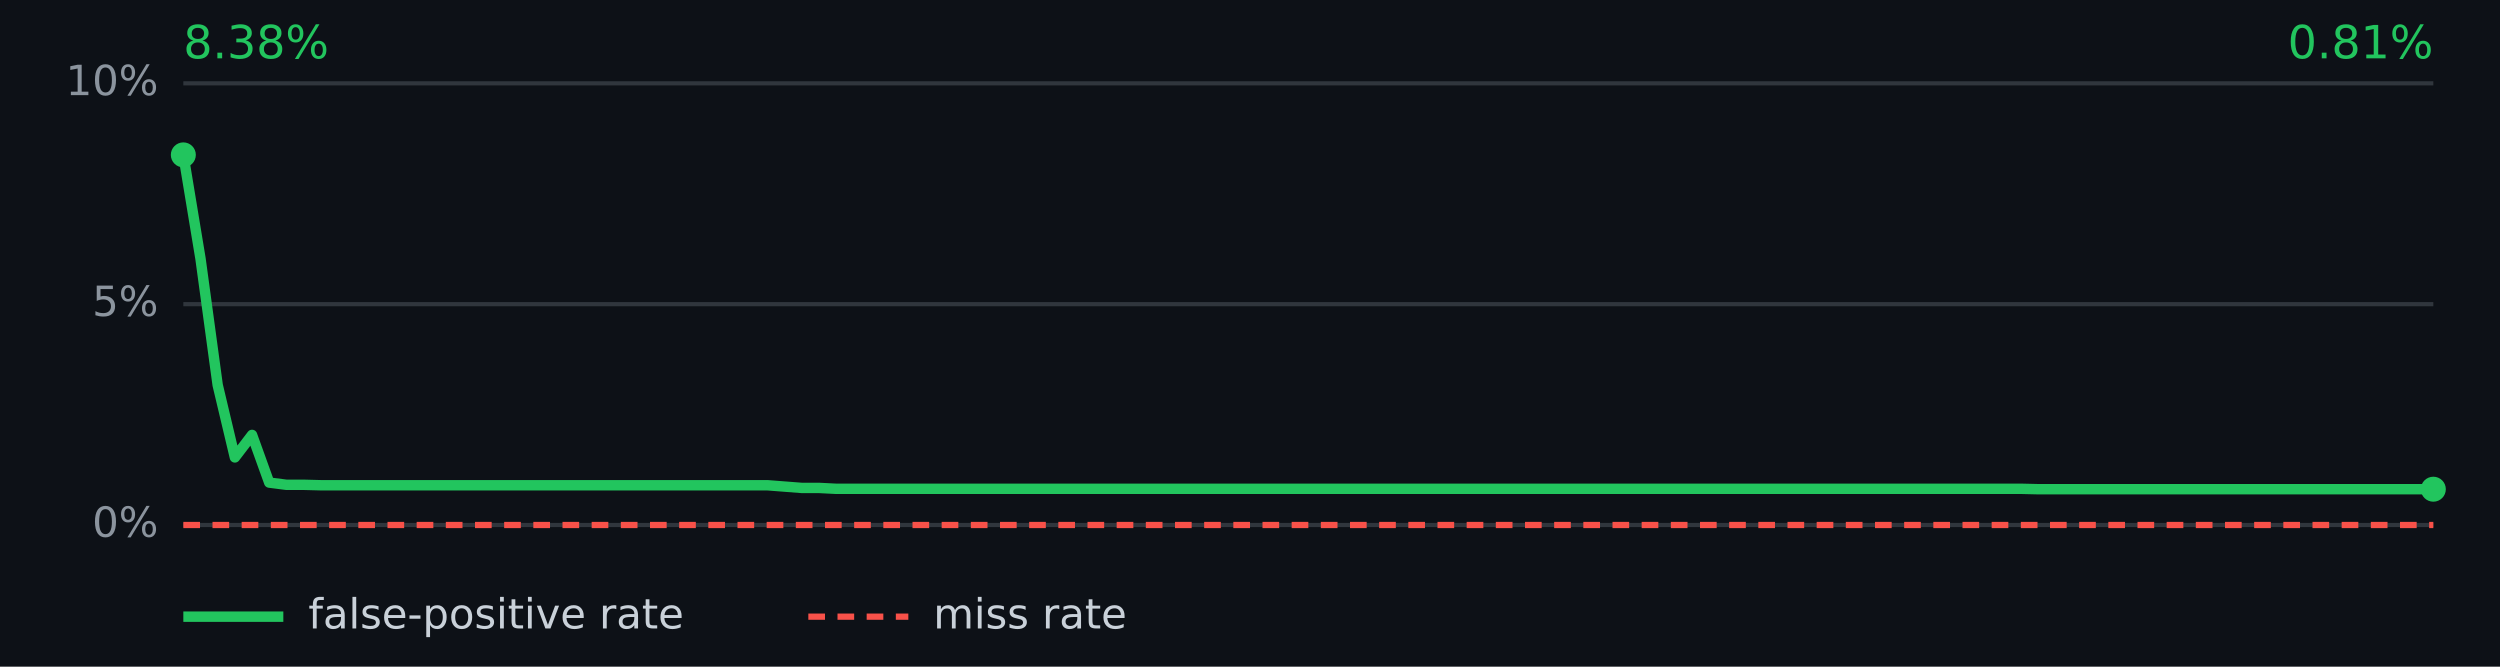
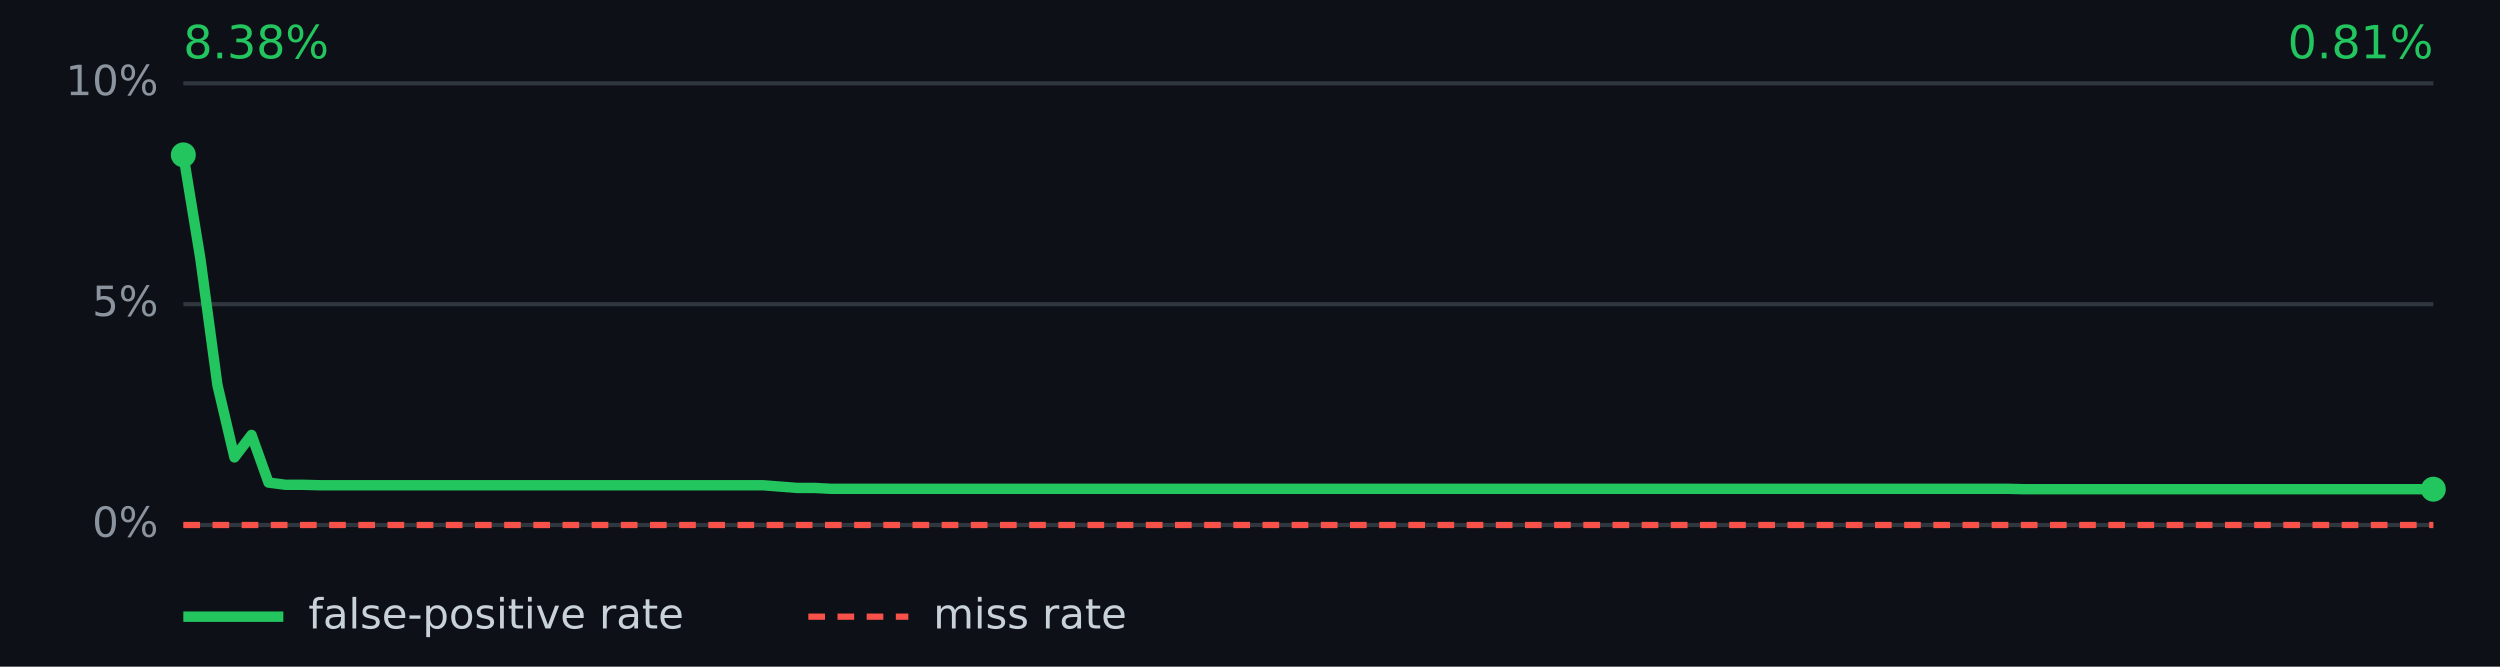
<svg xmlns="http://www.w3.org/2000/svg" width="600" height="160" role="img" aria-label="false-positive rate trend: 8.38% to 0.81%">
  <rect width="100%" height="160" fill="#0d1117" />
  <line x1="44" y1="20.00" x2="584" y2="20.00" stroke="#30363d" stroke-width="1" />
  <text x="38" y="20.00" font-family="Verdana,Geneva,DejaVu Sans,sans-serif" font-size="10" fill="#8b949e" text-anchor="end" dominant-baseline="middle">10%</text>
  <line x1="44" y1="73.00" x2="584" y2="73.00" stroke="#30363d" stroke-width="1" />
  <text x="38" y="73.00" font-family="Verdana,Geneva,DejaVu Sans,sans-serif" font-size="10" fill="#8b949e" text-anchor="end" dominant-baseline="middle">5%</text>
  <line x1="44" y1="126.00" x2="584" y2="126.00" stroke="#30363d" stroke-width="1" />
  <text x="38" y="126.00" font-family="Verdana,Geneva,DejaVu Sans,sans-serif" font-size="10" fill="#8b949e" text-anchor="end" dominant-baseline="middle">0%</text>
-   <polyline points="44.00,126.00 48.39,126.00 52.78,126.00 57.17,126.00 61.56,126.00 65.95,126.00 70.34,126.00 74.73,126.00 79.12,126.00 83.51,126.00 87.90,126.00 92.29,126.00 96.68,126.00 101.07,126.00 105.46,126.00 109.85,126.00 114.24,126.00 118.63,126.00 123.02,126.00 127.41,126.00 131.80,126.00 136.20,126.00 140.59,126.00 144.98,126.00 149.37,126.00 153.76,126.00 158.15,126.00 162.54,126.00 166.93,126.00 171.32,126.00 175.71,126.00 180.10,126.00 184.49,126.00 188.88,126.00 193.27,126.00 197.66,126.00 202.05,126.00 206.44,126.00 210.83,126.00 215.22,126.00 219.61,126.00 224.00,126.00 228.39,126.00 232.78,126.00 237.17,126.00 241.56,126.00 245.95,126.00 250.34,126.00 254.73,126.00 259.12,126.00 263.51,126.00 267.90,126.00 272.29,126.00 276.68,126.00 281.07,126.00 285.46,126.00 289.85,126.00 294.24,126.00 298.63,126.00 303.02,126.00 307.41,126.00 311.80,126.00 316.20,126.00 320.59,126.00 324.98,126.00 329.37,126.00 333.76,126.00 338.15,126.00 342.54,126.00 346.93,126.00 351.32,126.00 355.71,126.00 360.10,126.00 364.49,126.00 368.88,126.00 373.27,126.00 377.66,126.00 382.05,126.00 386.44,126.00 390.83,126.00 395.22,126.00 399.61,126.00 404.00,126.00 408.39,126.00 412.78,126.00 417.17,126.00 421.56,126.00 425.95,126.00 430.34,126.00 434.73,126.00 439.12,126.00 443.51,126.00 447.90,126.00 452.29,126.00 456.68,126.00 461.07,126.00 465.46,126.00 469.85,126.00 474.24,126.00 478.63,126.00 483.02,126.00 487.41,126.00 491.80,126.00 496.20,126.00 500.59,126.00 504.98,126.00 509.37,126.00 513.76,126.00 518.15,126.00 522.54,126.00 526.93,126.00 531.32,126.00 535.71,126.00 540.10,126.00 544.49,126.00 548.88,126.00 553.27,126.00 557.66,126.00 562.05,126.00 566.44,126.00 570.83,126.00 575.22,126.00 579.61,126.00 584.00,126.00" fill="none" stroke="#f85149" stroke-width="1.5" stroke-dasharray="4,3" />
-   <polyline points="44.00,37.17 48.12,62.08 52.24,92.40 56.37,109.78 60.49,104.38 64.61,115.82 68.73,116.35 72.85,116.35 76.98,116.46 81.10,116.46 85.22,116.46 89.34,116.46 93.47,116.46 97.59,116.46 101.71,116.46 105.83,116.46 109.95,116.46 114.08,116.46 118.20,116.46 122.32,116.46 126.44,116.46 130.56,116.46 134.69,116.46 138.81,116.46 142.93,116.46 147.05,116.46 151.18,116.46 155.30,116.46 159.42,116.46 163.54,116.46 167.66,116.46 171.79,116.46 175.91,116.46 180.03,116.46 184.15,116.46 188.27,116.78 192.40,117.10 196.52,117.10 200.64,117.31 204.76,117.31 208.89,117.31 213.01,117.31 217.13,117.31 221.25,117.31 225.37,117.31 229.50,117.31 233.62,117.31 237.74,117.31 241.86,117.31 245.98,117.31 250.11,117.31 254.23,117.31 258.35,117.31 262.47,117.31 266.60,117.31 270.72,117.31 274.84,117.31 278.96,117.31 283.08,117.31 287.21,117.31 291.33,117.31 295.45,117.31 299.57,117.31 303.69,117.31 307.82,117.31 311.94,117.31 316.06,117.31 320.18,117.31 324.31,117.31 328.43,117.31 332.55,117.31 336.67,117.31 340.79,117.31 344.92,117.31 349.04,117.31 353.16,117.31 357.28,117.31 361.40,117.31 365.53,117.31 369.65,117.31 373.77,117.31 377.89,117.31 382.02,117.31 386.14,117.31 390.26,117.31 394.38,117.31 398.50,117.31 402.63,117.31 406.75,117.31 410.87,117.31 414.99,117.31 419.11,117.31 423.24,117.31 427.36,117.31 431.48,117.31 435.60,117.31 439.73,117.31 443.85,117.31 447.97,117.31 452.09,117.31 456.21,117.31 460.34,117.31 464.46,117.31 468.58,117.31 472.70,117.31 476.82,117.31 480.95,117.31 485.07,117.31 489.19,117.41 493.31,117.41 497.44,117.41 501.56,117.41 505.68,117.41 509.80,117.41 513.92,117.41 518.05,117.41 522.17,117.41 526.29,117.41 530.41,117.41 534.53,117.41 538.66,117.41 542.78,117.41 546.90,117.41 551.02,117.41 555.15,117.41 559.27,117.41 563.39,117.41 567.51,117.41 571.63,117.41 575.76,117.41 579.88,117.41 584.00,117.41" fill="none" stroke="#22c55e" stroke-width="2.5" stroke-linejoin="round" />
+   <polyline points="44.00,126.00 48.35,126.00 52.71,126.00 57.06,126.00 61.42,126.00 65.77,126.00 70.13,126.00 74.48,126.00 78.84,126.00 83.19,126.00 87.55,126.00 91.90,126.00 96.26,126.00 100.61,126.00 104.97,126.00 109.32,126.00 113.68,126.00 118.03,126.00 122.39,126.00 126.74,126.00 131.10,126.00 135.45,126.00 139.81,126.00 144.16,126.00 148.52,126.00 152.87,126.00 157.23,126.00 161.58,126.00 165.94,126.00 170.29,126.00 174.65,126.00 179.00,126.00 183.35,126.00 187.71,126.00 192.06,126.00 196.42,126.00 200.77,126.00 205.13,126.00 209.48,126.00 213.84,126.00 218.19,126.00 222.55,126.00 226.90,126.00 231.26,126.00 235.61,126.00 239.97,126.00 244.32,126.00 248.68,126.00 253.03,126.00 257.39,126.00 261.74,126.00 266.10,126.00 270.45,126.00 274.81,126.00 279.16,126.00 283.52,126.00 287.87,126.00 292.23,126.00 296.58,126.00 300.94,126.00 305.29,126.00 309.65,126.00 314.00,126.00 318.35,126.00 322.71,126.00 327.06,126.00 331.42,126.00 335.77,126.00 340.13,126.00 344.48,126.00 348.84,126.00 353.19,126.00 357.55,126.00 361.90,126.00 366.26,126.00 370.61,126.00 374.97,126.00 379.32,126.00 383.68,126.00 388.03,126.00 392.39,126.00 396.74,126.00 401.10,126.00 405.45,126.00 409.81,126.00 414.16,126.00 418.52,126.00 422.87,126.00 427.23,126.00 431.58,126.00 435.94,126.00 440.29,126.00 444.65,126.00 449.00,126.00 453.35,126.00 457.71,126.00 462.06,126.00 466.42,126.00 470.77,126.00 475.13,126.00 479.48,126.00 483.84,126.00 488.19,126.00 492.55,126.00 496.90,126.00 501.26,126.00 505.61,126.00 509.97,126.00 514.32,126.00 518.68,126.00 523.03,126.00 527.39,126.00 531.74,126.00 536.10,126.00 540.45,126.00 544.81,126.00 549.16,126.00 553.52,126.00 557.87,126.00 562.23,126.00 566.58,126.00 570.94,126.00 575.29,126.00 579.65,126.00 584.00,126.00" fill="none" stroke="#f85149" stroke-width="1.5" stroke-dasharray="4,3" />
+   <polyline points="44.00,37.17 48.09,62.08 52.18,92.40 56.27,109.78 60.36,104.38 64.45,115.82 68.55,116.35 72.64,116.35 76.73,116.46 80.82,116.46 84.91,116.46 89.00,116.46 93.09,116.46 97.18,116.46 101.27,116.46 105.36,116.46 109.45,116.46 113.55,116.46 117.64,116.46 121.73,116.46 125.82,116.46 129.91,116.46 134.00,116.46 138.09,116.46 142.18,116.46 146.27,116.46 150.36,116.46 154.45,116.46 158.55,116.46 162.64,116.46 166.73,116.46 170.82,116.46 174.91,116.46 179.00,116.46 183.09,116.46 187.18,116.78 191.27,117.10 195.36,117.10 199.45,117.31 203.55,117.31 207.64,117.31 211.73,117.31 215.82,117.31 219.91,117.31 224.00,117.31 228.09,117.31 232.18,117.31 236.27,117.31 240.36,117.31 244.45,117.31 248.55,117.31 252.64,117.31 256.73,117.31 260.82,117.31 264.91,117.31 269.00,117.31 273.09,117.31 277.18,117.31 281.27,117.31 285.36,117.31 289.45,117.31 293.55,117.31 297.64,117.31 301.73,117.31 305.82,117.31 309.91,117.31 314.00,117.31 318.09,117.31 322.18,117.31 326.27,117.31 330.36,117.31 334.45,117.31 338.55,117.31 342.64,117.31 346.73,117.31 350.82,117.31 354.91,117.31 359.00,117.31 363.09,117.31 367.18,117.31 371.27,117.31 375.36,117.31 379.45,117.31 383.55,117.31 387.64,117.31 391.73,117.31 395.82,117.31 399.91,117.31 404.00,117.31 408.09,117.31 412.18,117.31 416.27,117.31 420.36,117.31 424.45,117.31 428.55,117.31 432.64,117.31 436.73,117.31 440.82,117.31 444.91,117.31 449.00,117.31 453.09,117.31 457.18,117.31 461.27,117.31 465.36,117.31 469.45,117.31 473.55,117.31 477.64,117.31 481.73,117.31 485.82,117.41 489.91,117.41 494.00,117.41 498.09,117.41 502.18,117.41 506.27,117.41 510.36,117.41 514.45,117.41 518.55,117.41 522.64,117.41 526.73,117.41 530.82,117.41 534.91,117.41 539.00,117.41 543.09,117.41 547.18,117.41 551.27,117.41 555.36,117.41 559.45,117.41 563.55,117.41 567.64,117.41 571.73,117.41 575.82,117.41 579.91,117.41 584.00,117.41" fill="none" stroke="#22c55e" stroke-width="2.5" stroke-linejoin="round" />
  <circle cx="44.00" cy="37.17" r="3" fill="#22c55e" />
  <circle cx="584.00" cy="117.41" r="3" fill="#22c55e" />
  <text x="44.00" y="14" font-family="Verdana,Geneva,DejaVu Sans,sans-serif" font-size="11" fill="#22c55e" text-anchor="start">8.38%</text>
  <text x="584.00" y="14" font-family="Verdana,Geneva,DejaVu Sans,sans-serif" font-size="11" fill="#22c55e" text-anchor="end">0.81%</text>
  <line x1="44" y1="148" x2="68" y2="148" stroke="#22c55e" stroke-width="2.5" />
  <text x="74" y="148" font-family="Verdana,Geneva,DejaVu Sans,sans-serif" font-size="10" fill="#c9d1d9" dominant-baseline="middle">false-positive rate</text>
  <line x1="194" y1="148" x2="218" y2="148" stroke="#f85149" stroke-width="1.5" stroke-dasharray="4,3" />
  <text x="224" y="148" font-family="Verdana,Geneva,DejaVu Sans,sans-serif" font-size="10" fill="#c9d1d9" dominant-baseline="middle">miss rate</text>
</svg>
